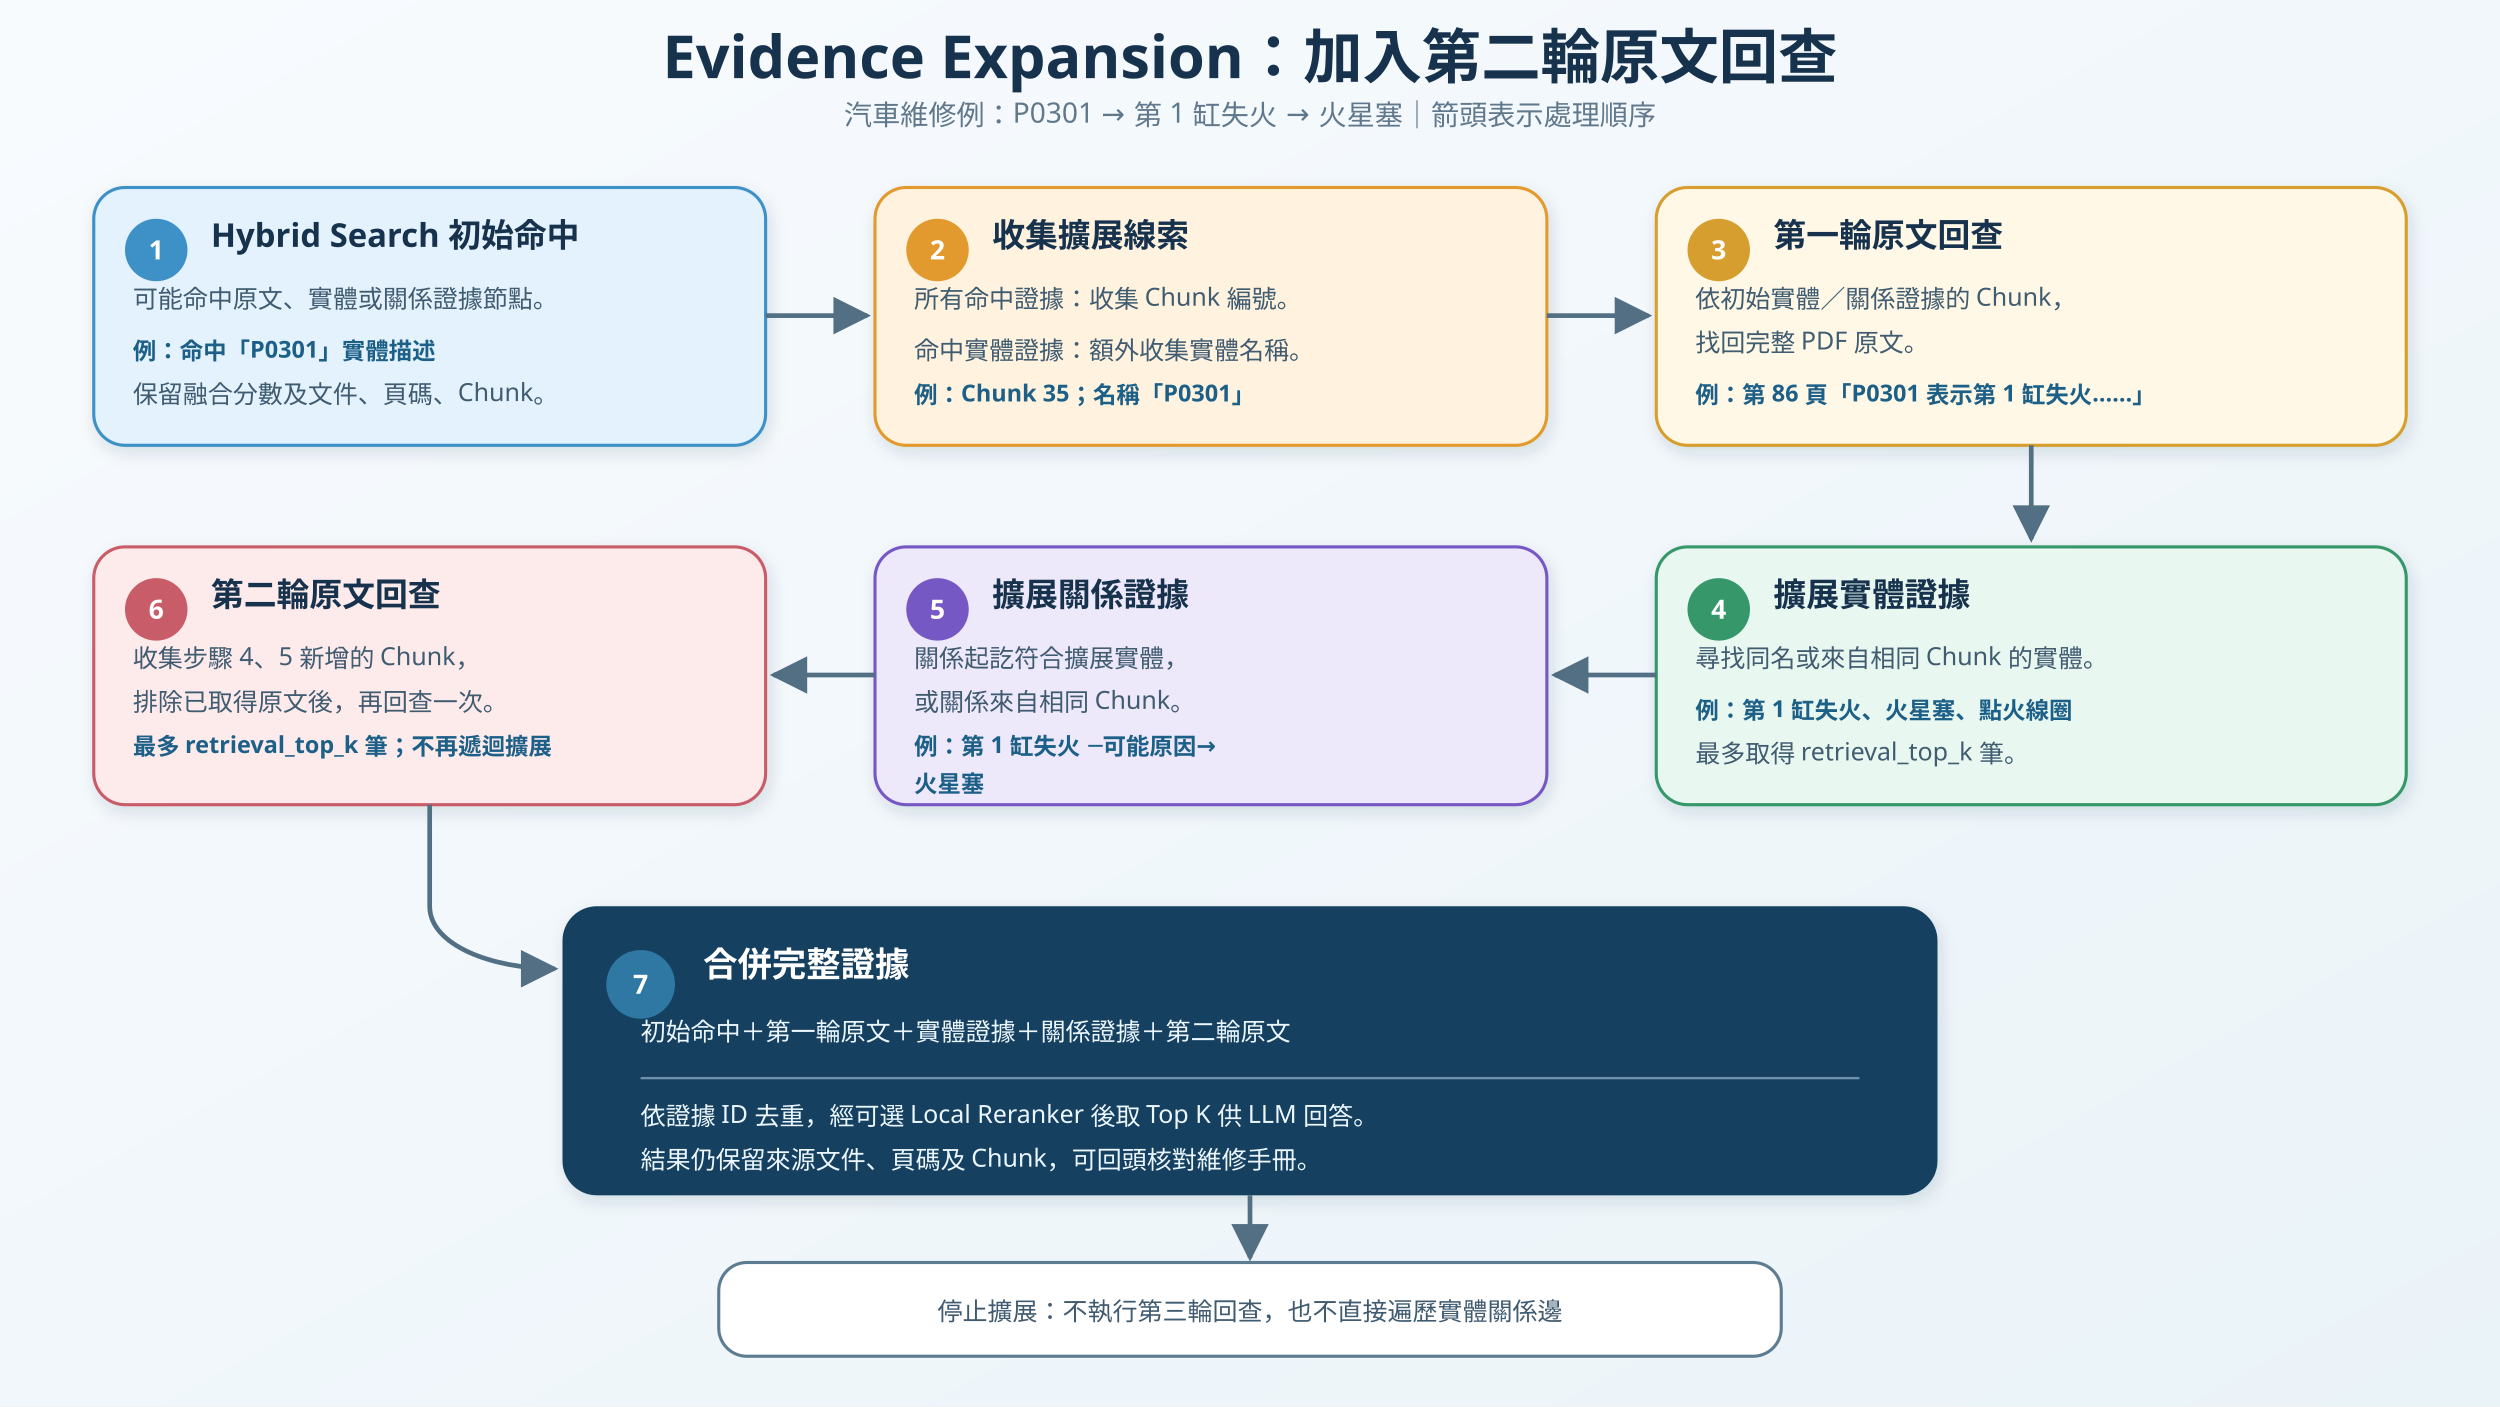
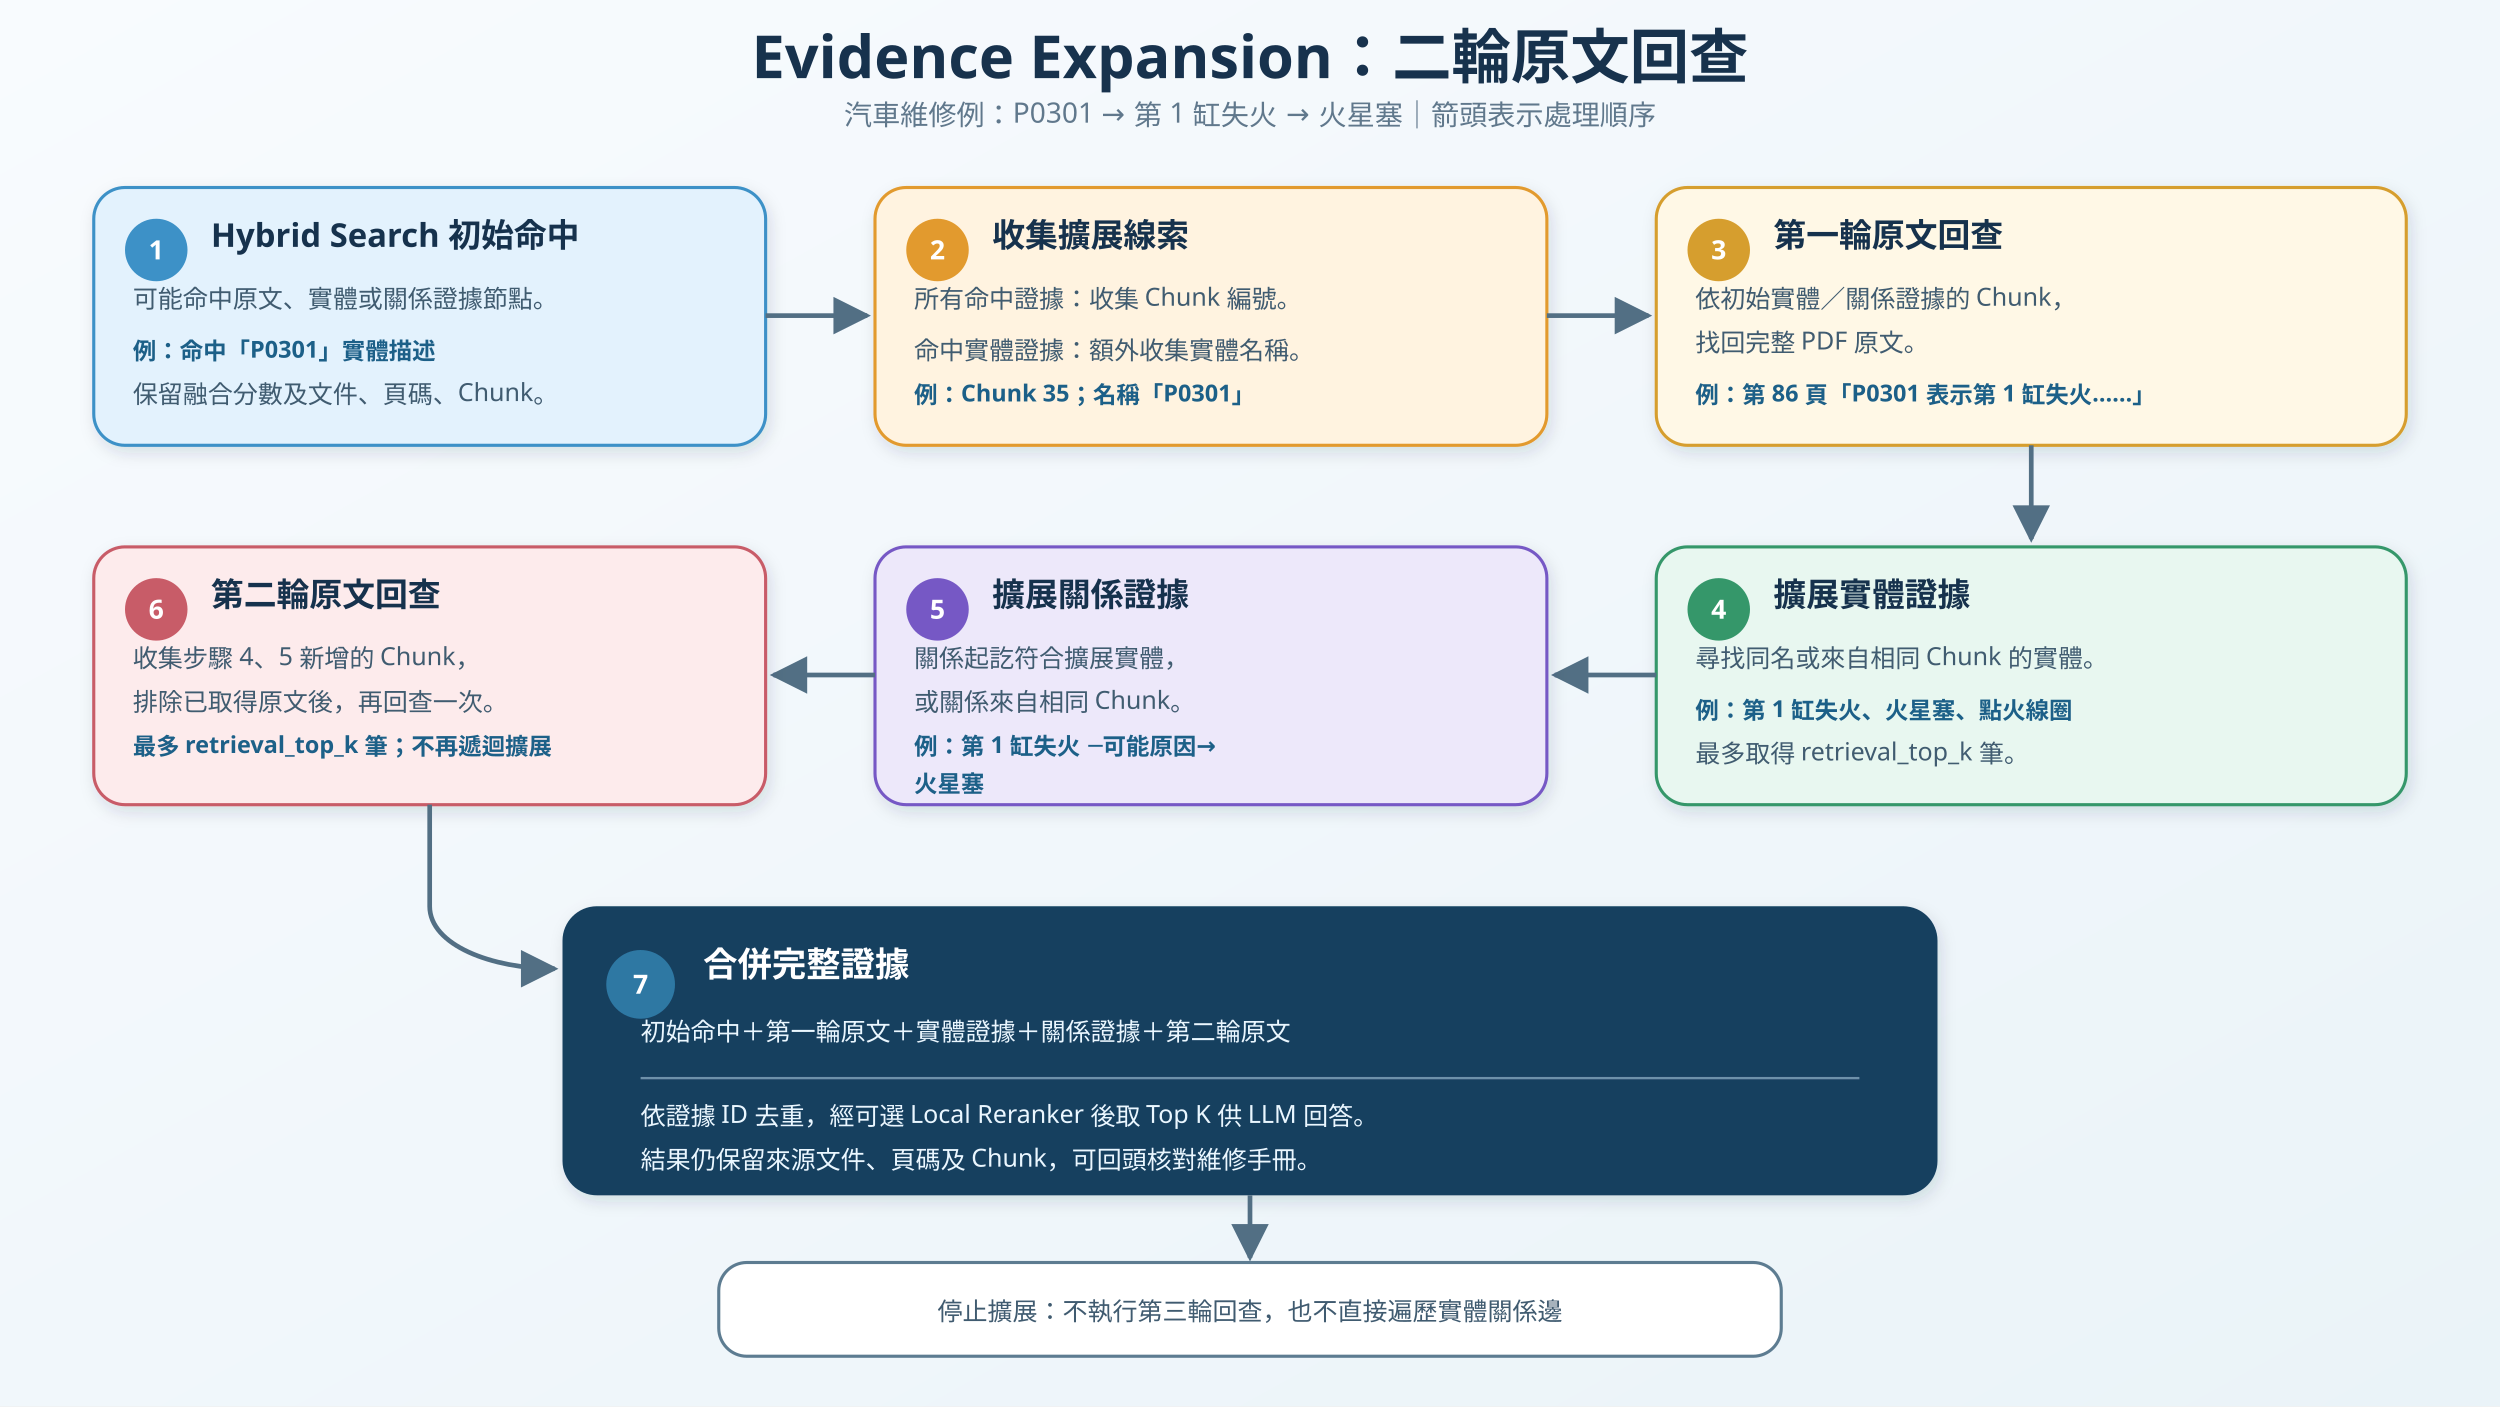
<svg xmlns="http://www.w3.org/2000/svg" width="1600" height="900" viewBox="0 0 1600 900" role="img" aria-labelledby="title desc">
  <defs>
    <linearGradient id="bg" x2="1" y2="1">
      <stop stop-color="#F8FBFE" />
      <stop offset="1" stop-color="#EAF3F8" />
    </linearGradient>
    <filter id="s" x="-20%" y="-20%" width="140%" height="140%">
      <feDropShadow dy="4" stdDeviation="5" flood-color="#17324D" flood-opacity=".13" />
    </filter>
    <marker id="a" viewBox="0 0 10 10" refX="9" refY="5" markerWidth="8" markerHeight="8" orient="auto">
      <path d="M0 0L10 5 0 10Z" fill="#526F84" />
    </marker>
    <style>.f{font-family:"Noto Sans TC","Microsoft JhengHei",sans-serif}.t{font-size:38px;font-weight:700;fill:#17324D}.st{font-size:18px;fill:#60788C}.h{font-size:21px;font-weight:700;fill:#17324D}.b{font-size:16px;fill:#405B70}.e{font-size:15px;font-weight:600;fill:#1E6088}.n{font-size:17px;font-weight:700;fill:#fff}.wt{font-size:22px;font-weight:700;fill:#fff}.wb{font-size:16px;fill:#EAF7FF}.ar{fill:none;stroke:#526F84;stroke-width:3;marker-end:url(#a)}</style>
  </defs>
  <rect width="1600" height="900" fill="url(#bg)" />
-   <text x="800" y="50" text-anchor="middle" class="f t">Evidence Expansion：加入第二輪原文回查</text>
+   <text x="800" y="50" text-anchor="middle" class="f t">Evidence Expansion：二輪原文回查</text>
  <text x="800" y="80" text-anchor="middle" class="f st">汽車維修例：P0301 → 第 1 缸失火 → 火星塞｜箭頭表示處理順序</text>
  <g filter="url(#s)">
    <rect x="60" y="120" width="430" height="165" rx="20" fill="#E3F2FD" stroke="#3C91C7" stroke-width="2" />
    <circle cx="100" cy="160" r="20" fill="#3C91C7" />
    <text x="100" y="166" text-anchor="middle" class="f n">1</text>
    <text x="135" y="158" class="f h">Hybrid Search 初始命中</text>
    <text x="85" y="197" class="f b">可能命中原文、實體或關係證據節點。</text>
    <text x="85" y="230" class="f e">例：命中「P0301」實體描述</text>
    <text x="85" y="258" class="f b">保留融合分數及文件、頁碼、Chunk。</text>
  </g>
  <path d="M490 202H555" class="ar" />
  <g filter="url(#s)">
    <rect x="560" y="120" width="430" height="165" rx="20" fill="#FFF3E0" stroke="#E29A2D" stroke-width="2" />
    <circle cx="600" cy="160" r="20" fill="#E29A2D" />
    <text x="600" y="166" text-anchor="middle" class="f n">2</text>
    <text x="635" y="158" class="f h">收集擴展線索</text>
    <text x="585" y="197" class="f b">所有命中證據：收集 Chunk 編號。</text>
    <text x="585" y="230" class="f b">命中實體證據：額外收集實體名稱。</text>
    <text x="585" y="258" class="f e">例：Chunk 35；名稱「P0301」</text>
  </g>
  <path d="M990 202H1055" class="ar" />
  <g filter="url(#s)">
    <rect x="1060" y="120" width="480" height="165" rx="20" fill="#FFF8E6" stroke="#D69E2E" stroke-width="2" />
    <circle cx="1100" cy="160" r="20" fill="#D69E2E" />
    <text x="1100" y="166" text-anchor="middle" class="f n">3</text>
    <text x="1135" y="158" class="f h">第一輪原文回查</text>
    <text x="1085" y="197" class="f b">依初始實體／關係證據的 Chunk，</text>
    <text x="1085" y="225" class="f b">找回完整 PDF 原文。</text>
    <text x="1085" y="258" class="f e">例：第 86 頁「P0301 表示第 1 缸失火……」</text>
  </g>
  <path d="M1300 285V345" class="ar" />
  <g filter="url(#s)">
    <rect x="1060" y="350" width="480" height="165" rx="20" fill="#E8F7F0" stroke="#35976A" stroke-width="2" />
    <circle cx="1100" cy="390" r="20" fill="#35976A" />
    <text x="1100" y="396" text-anchor="middle" class="f n">4</text>
    <text x="1135" y="388" class="f h">擴展實體證據</text>
    <text x="1085" y="427" class="f b">尋找同名或來自相同 Chunk 的實體。</text>
    <text x="1085" y="460" class="f e">例：第 1 缸失火、火星塞、點火線圈</text>
    <text x="1085" y="488" class="f b">最多取得 retrieval_top_k 筆。</text>
  </g>
  <path d="M1060 432H995" class="ar" />
  <g filter="url(#s)">
    <rect x="560" y="350" width="430" height="165" rx="20" fill="#EDE8FA" stroke="#7659C5" stroke-width="2" />
    <circle cx="600" cy="390" r="20" fill="#7659C5" />
    <text x="600" y="396" text-anchor="middle" class="f n">5</text>
    <text x="635" y="388" class="f h">擴展關係證據</text>
    <text x="585" y="427" class="f b">關係起訖符合擴展實體，</text>
    <text x="585" y="455" class="f b">或關係來自相同 Chunk。</text>
    <text x="585" y="483" class="f e">例：第 1 缸失火 ─可能原因→</text>
    <text x="585" y="507" class="f e">火星塞</text>
  </g>
  <path d="M560 432H495" class="ar" />
  <g filter="url(#s)">
    <rect x="60" y="350" width="430" height="165" rx="20" fill="#FDEBEC" stroke="#C85B67" stroke-width="2" />
    <circle cx="100" cy="390" r="20" fill="#C85B67" />
    <text x="100" y="396" text-anchor="middle" class="f n">6</text>
    <text x="135" y="388" class="f h">第二輪原文回查</text>
    <text x="85" y="427" class="f b">收集步驟 4、5 新增的 Chunk，</text>
    <text x="85" y="455" class="f b">排除已取得原文後，再回查一次。</text>
    <text x="85" y="483" class="f e">最多 retrieval_top_k 筆；不再遞迴擴展</text>
  </g>
  <path d="M275 515V580C275 605 315 620 355 620" class="ar" />
  <g filter="url(#s)">
    <rect x="360" y="580" width="880" height="185" rx="22" fill="#173F5F" />
    <circle cx="410" cy="630" r="22" fill="#2D78A3" />
    <text x="410" y="636" text-anchor="middle" class="f n">7</text>
    <text x="450" y="625" class="f wt">合併完整證據</text>
    <text x="410" y="666" class="f wb">初始命中＋第一輪原文＋實體證據＋關係證據＋第二輪原文</text>
    <line x1="410" y1="690" x2="1190" y2="690" stroke="#6E91AA" stroke-width="1.5" />
    <text x="410" y="720" class="f wb">依證據 ID 去重，經可選 Local Reranker 後取 Top K 供 LLM 回答。</text>
    <text x="410" y="748" class="f wb">結果仍保留來源文件、頁碼及 Chunk，可回頭核對維修手冊。</text>
  </g>
  <path d="M800 765V805" class="ar" />
  <rect x="460" y="808" width="680" height="60" rx="18" fill="#FFFFFF" stroke="#5D7C91" stroke-width="2" />
  <text x="800" y="845" text-anchor="middle" class="f b">停止擴展：不執行第三輪回查，也不直接遍歷實體關係邊</text>
</svg>
